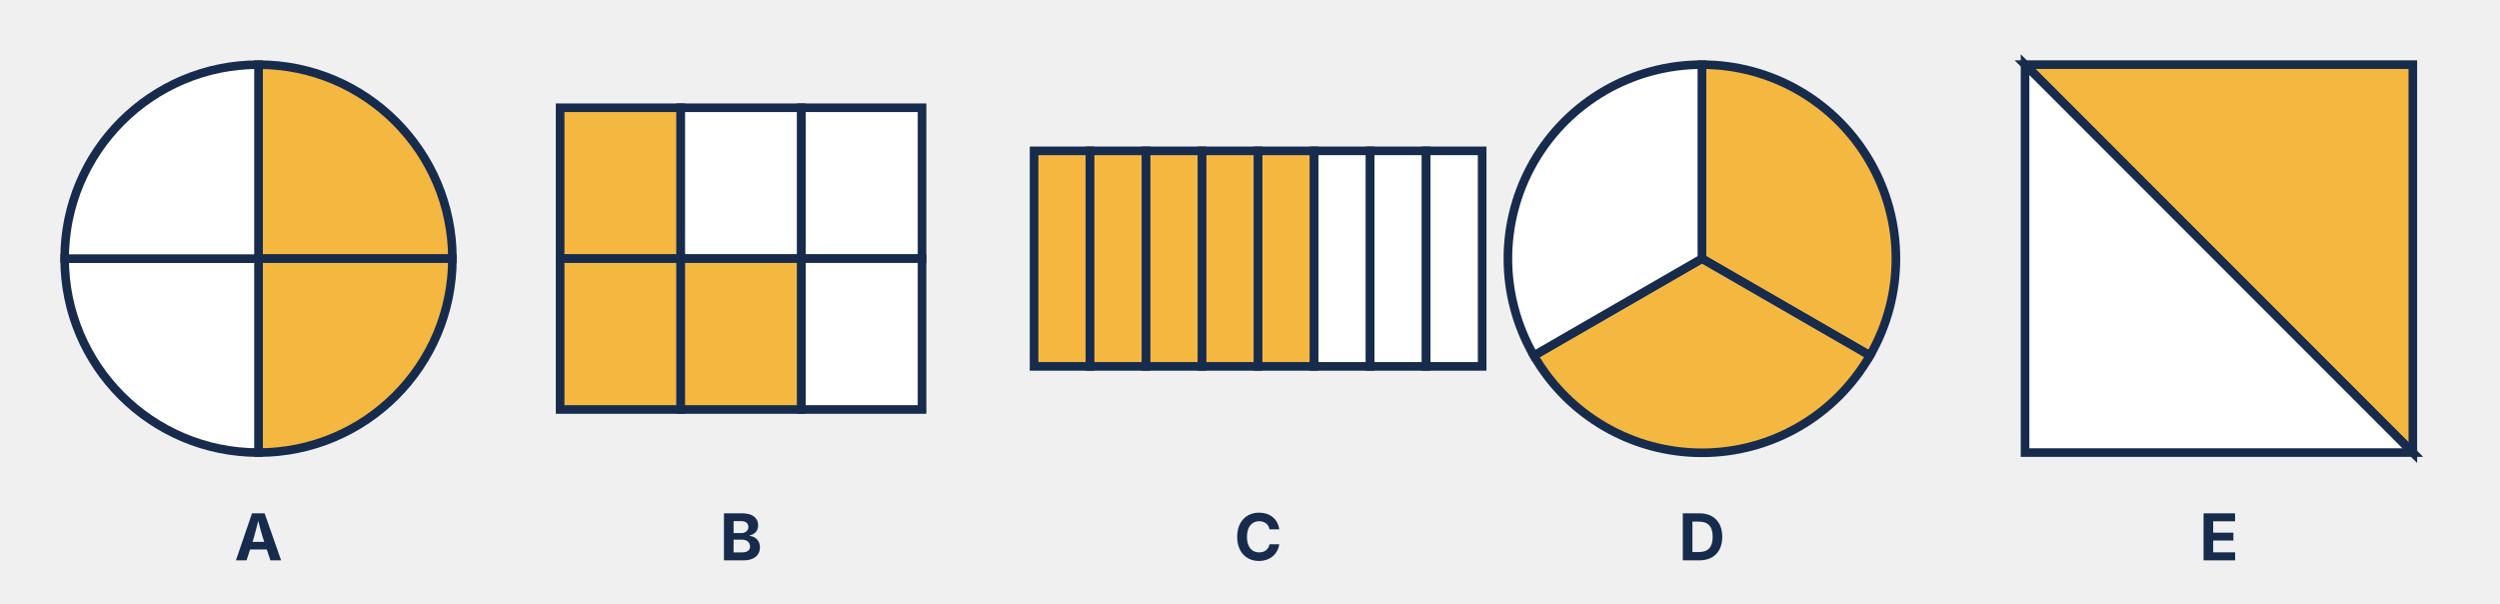
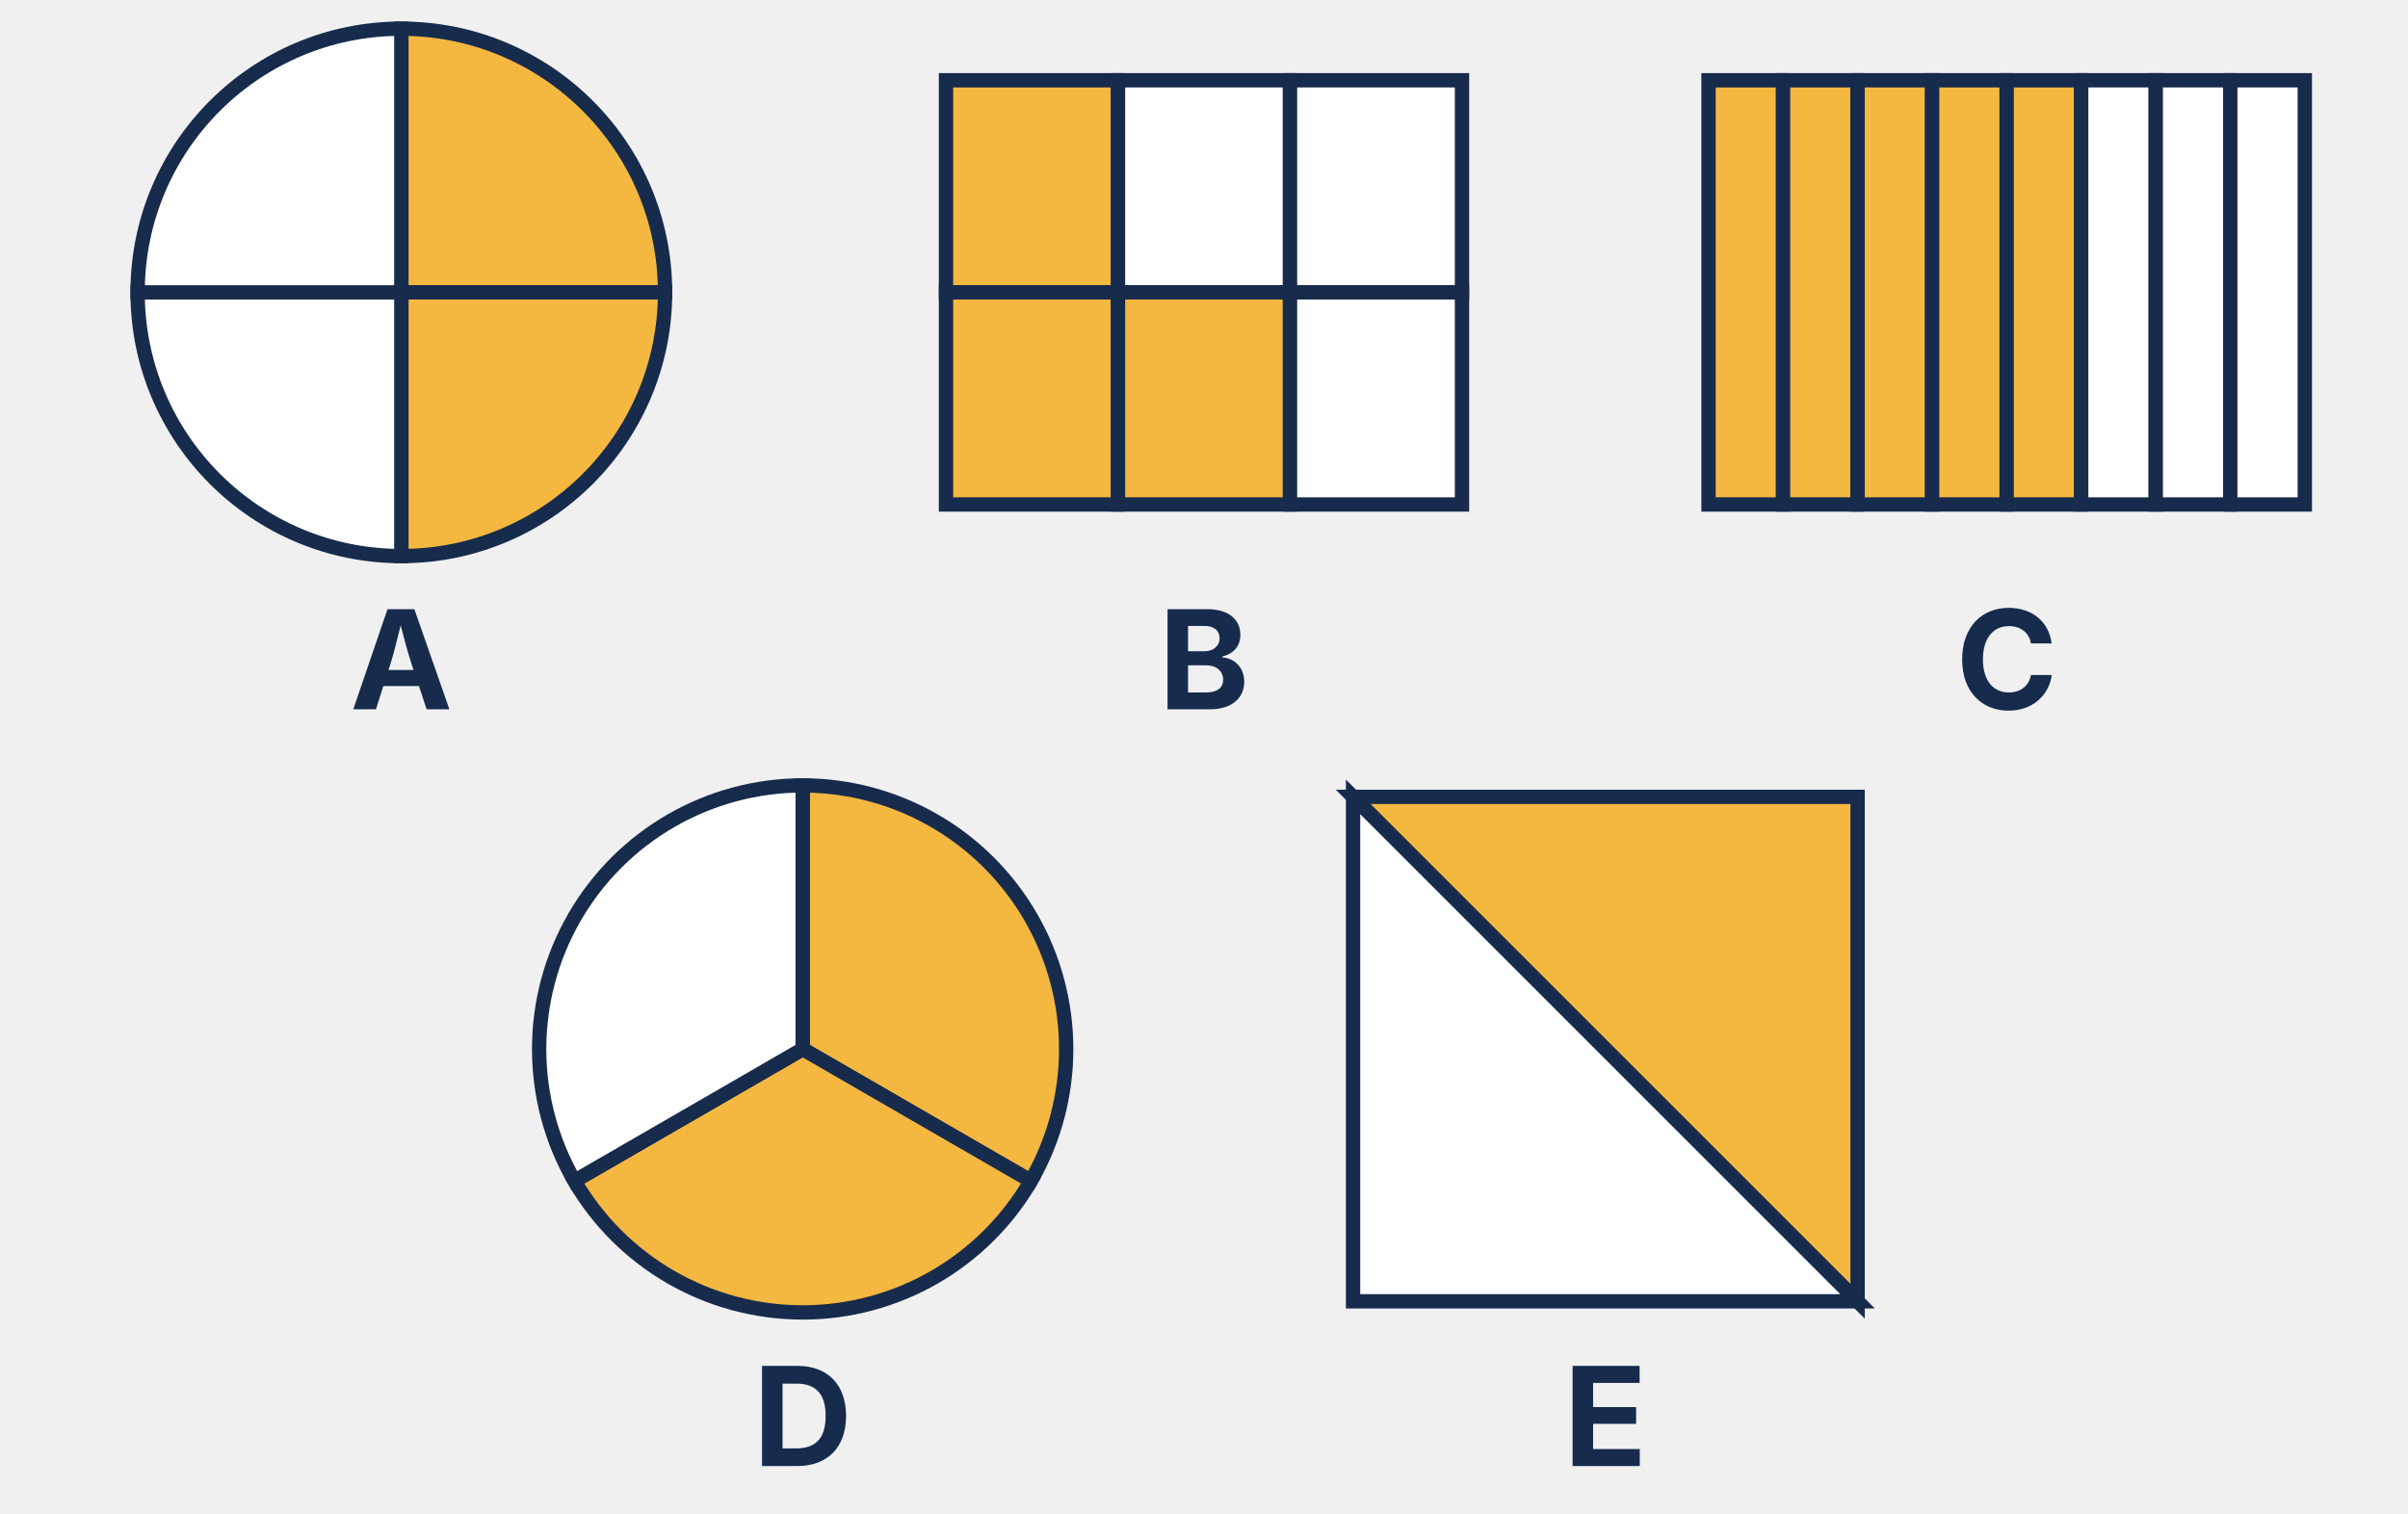
- <svg xmlns="http://www.w3.org/2000/svg" viewBox="0 0 580 140" width="580" role="img">
-   <path d="M60 60 L60 15 A45 45 0 0 1 105 60 Z" fill="#f4b740" stroke="#172b4d" stroke-width="2" />
-   <path d="M60 60 L105 60 A45 45 0 0 1 60 105 Z" fill="#f4b740" stroke="#172b4d" stroke-width="2" />
-   <path d="M60 60 L60 105 A45 45 0 0 1 15 60 Z" fill="#fff" stroke="#172b4d" stroke-width="2" />
-   <path d="M60 60 L15 60 A45 45 0 0 1 60 15 Z" fill="#fff" stroke="#172b4d" stroke-width="2" />
-   <rect x="130" y="25" width="28" height="35" fill="#f4b740" stroke="#172b4d" stroke-width="2" />
-   <rect x="158" y="25" width="28" height="35" fill="#fff" stroke="#172b4d" stroke-width="2" />
-   <rect x="186" y="25" width="28" height="35" fill="#fff" stroke="#172b4d" stroke-width="2" />
-   <rect x="130" y="60" width="28" height="35" fill="#f4b740" stroke="#172b4d" stroke-width="2" />
-   <rect x="158" y="60" width="28" height="35" fill="#f4b740" stroke="#172b4d" stroke-width="2" />
-   <rect x="186" y="60" width="28" height="35" fill="#fff" stroke="#172b4d" stroke-width="2" />
-   <rect x="240" y="35" width="13" height="50" fill="#f4b740" stroke="#172b4d" stroke-width="2" />
-   <rect x="253" y="35" width="13" height="50" fill="#f4b740" stroke="#172b4d" stroke-width="2" />
-   <rect x="266" y="35" width="13" height="50" fill="#f4b740" stroke="#172b4d" stroke-width="2" />
-   <rect x="279" y="35" width="13" height="50" fill="#f4b740" stroke="#172b4d" stroke-width="2" />
-   <rect x="292" y="35" width="13" height="50" fill="#f4b740" stroke="#172b4d" stroke-width="2" />
-   <rect x="305" y="35" width="13" height="50" fill="#fff" stroke="#172b4d" stroke-width="2" />
-   <rect x="318" y="35" width="13" height="50" fill="#fff" stroke="#172b4d" stroke-width="2" />
-   <rect x="331" y="35" width="13" height="50" fill="#fff" stroke="#172b4d" stroke-width="2" />
-   <path d="M395 60 L395.0 15.0 A45 45 0 0 1 434.0 82.5 Z" fill="#f4b740" stroke="#172b4d" stroke-width="2" />
-   <path d="M395 60 L434.0 82.5 A45 45 0 0 1 356.0 82.5 Z" fill="#f4b740" stroke="#172b4d" stroke-width="2" />
-   <path d="M395 60 L356.0 82.5 A45 45 0 0 1 395.0 15.0 Z" fill="#fff" stroke="#172b4d" stroke-width="2" />
-   <path d="M470 15 L560 15 L560 105 Z" fill="#f4b740" stroke="#172b4d" stroke-width="2" />
-   <path d="M470 15 L470 105 L560 105 Z" fill="#fff" stroke="#172b4d" stroke-width="2" />
-   <text x="60" y="130" font-size="15" text-anchor="middle" fill="#172b4d" font-family="Inter,Arial,sans-serif" font-weight="700">A</text>
-   <text x="172" y="130" font-size="15" text-anchor="middle" fill="#172b4d" font-family="Inter,Arial,sans-serif" font-weight="700">B</text>
-   <text x="292" y="130" font-size="15" text-anchor="middle" fill="#172b4d" font-family="Inter,Arial,sans-serif" font-weight="700">C</text>
-   <text x="395" y="130" font-size="15" text-anchor="middle" fill="#172b4d" font-family="Inter,Arial,sans-serif" font-weight="700">D</text>
-   <text x="515" y="130" font-size="15" text-anchor="middle" fill="#172b4d" font-family="Inter,Arial,sans-serif" font-weight="700">E</text>
+ <svg xmlns="http://www.w3.org/2000/svg" viewBox="0 0 420 264" width="420" role="img" aria-label="Lima gambar berlabel A sampai E dengan bagian yang diarsir">
+   <path d="M70 51 L70.0 5.0 A46 46 0 0 1 116.0 51.0 Z" fill="#f4b740" stroke="#172b4d" stroke-width="2.5" />
+   <path d="M70 51 L116.0 51.0 A46 46 0 0 1 70.0 97.0 Z" fill="#f4b740" stroke="#172b4d" stroke-width="2.5" />
+   <path d="M70 51 L70.0 97.0 A46 46 0 0 1 24.0 51.0 Z" fill="#fff" stroke="#172b4d" stroke-width="2.5" />
+   <path d="M70 51 L24.0 51.0 A46 46 0 0 1 70.0 5.0 Z" fill="#fff" stroke="#172b4d" stroke-width="2.5" />
+   <text x="70" y="115" font-size="24" text-anchor="middle" dominant-baseline="central" fill="#172b4d" font-family="Inter,Arial,sans-serif" font-weight="700">A</text>
+   <rect x="165" y="14" width="30" height="37" fill="#f4b740" stroke="#172b4d" stroke-width="2.5" />
+   <rect x="195" y="14" width="30" height="37" fill="#fff" stroke="#172b4d" stroke-width="2.5" />
+   <rect x="225" y="14" width="30" height="37" fill="#fff" stroke="#172b4d" stroke-width="2.5" />
+   <rect x="165" y="51" width="30" height="37" fill="#f4b740" stroke="#172b4d" stroke-width="2.5" />
+   <rect x="195" y="51" width="30" height="37" fill="#f4b740" stroke="#172b4d" stroke-width="2.5" />
+   <rect x="225" y="51" width="30" height="37" fill="#fff" stroke="#172b4d" stroke-width="2.5" />
+   <text x="210" y="115" font-size="24" text-anchor="middle" dominant-baseline="central" fill="#172b4d" font-family="Inter,Arial,sans-serif" font-weight="700">B</text>
+   <rect x="298" y="14" width="13" height="74" fill="#f4b740" stroke="#172b4d" stroke-width="2.5" />
+   <rect x="311" y="14" width="13" height="74" fill="#f4b740" stroke="#172b4d" stroke-width="2.5" />
+   <rect x="324" y="14" width="13" height="74" fill="#f4b740" stroke="#172b4d" stroke-width="2.5" />
+   <rect x="337" y="14" width="13" height="74" fill="#f4b740" stroke="#172b4d" stroke-width="2.5" />
+   <rect x="350" y="14" width="13" height="74" fill="#f4b740" stroke="#172b4d" stroke-width="2.5" />
+   <rect x="363" y="14" width="13" height="74" fill="#fff" stroke="#172b4d" stroke-width="2.5" />
+   <rect x="376" y="14" width="13" height="74" fill="#fff" stroke="#172b4d" stroke-width="2.5" />
+   <rect x="389" y="14" width="13" height="74" fill="#fff" stroke="#172b4d" stroke-width="2.5" />
+   <text x="350" y="115" font-size="24" text-anchor="middle" dominant-baseline="central" fill="#172b4d" font-family="Inter,Arial,sans-serif" font-weight="700">C</text>
+   <path d="M140 183 L140.0 137.0 A46 46 0 0 1 179.8 206.0 Z" fill="#f4b740" stroke="#172b4d" stroke-width="2.5" />
+   <path d="M140 183 L179.8 206.0 A46 46 0 0 1 100.2 206.0 Z" fill="#f4b740" stroke="#172b4d" stroke-width="2.5" />
+   <path d="M140 183 L100.2 206.0 A46 46 0 0 1 140.0 137.0 Z" fill="#fff" stroke="#172b4d" stroke-width="2.5" />
+   <text x="140" y="247" font-size="24" text-anchor="middle" dominant-baseline="central" fill="#172b4d" font-family="Inter,Arial,sans-serif" font-weight="700">D</text>
+   <path d="M236 139 L324 139 L324 227 Z" fill="#f4b740" stroke="#172b4d" stroke-width="2.5" />
+   <path d="M236 139 L236 227 L324 227 Z" fill="#fff" stroke="#172b4d" stroke-width="2.5" />
+   <text x="280" y="247" font-size="24" text-anchor="middle" dominant-baseline="central" fill="#172b4d" font-family="Inter,Arial,sans-serif" font-weight="700">E</text>
</svg>
